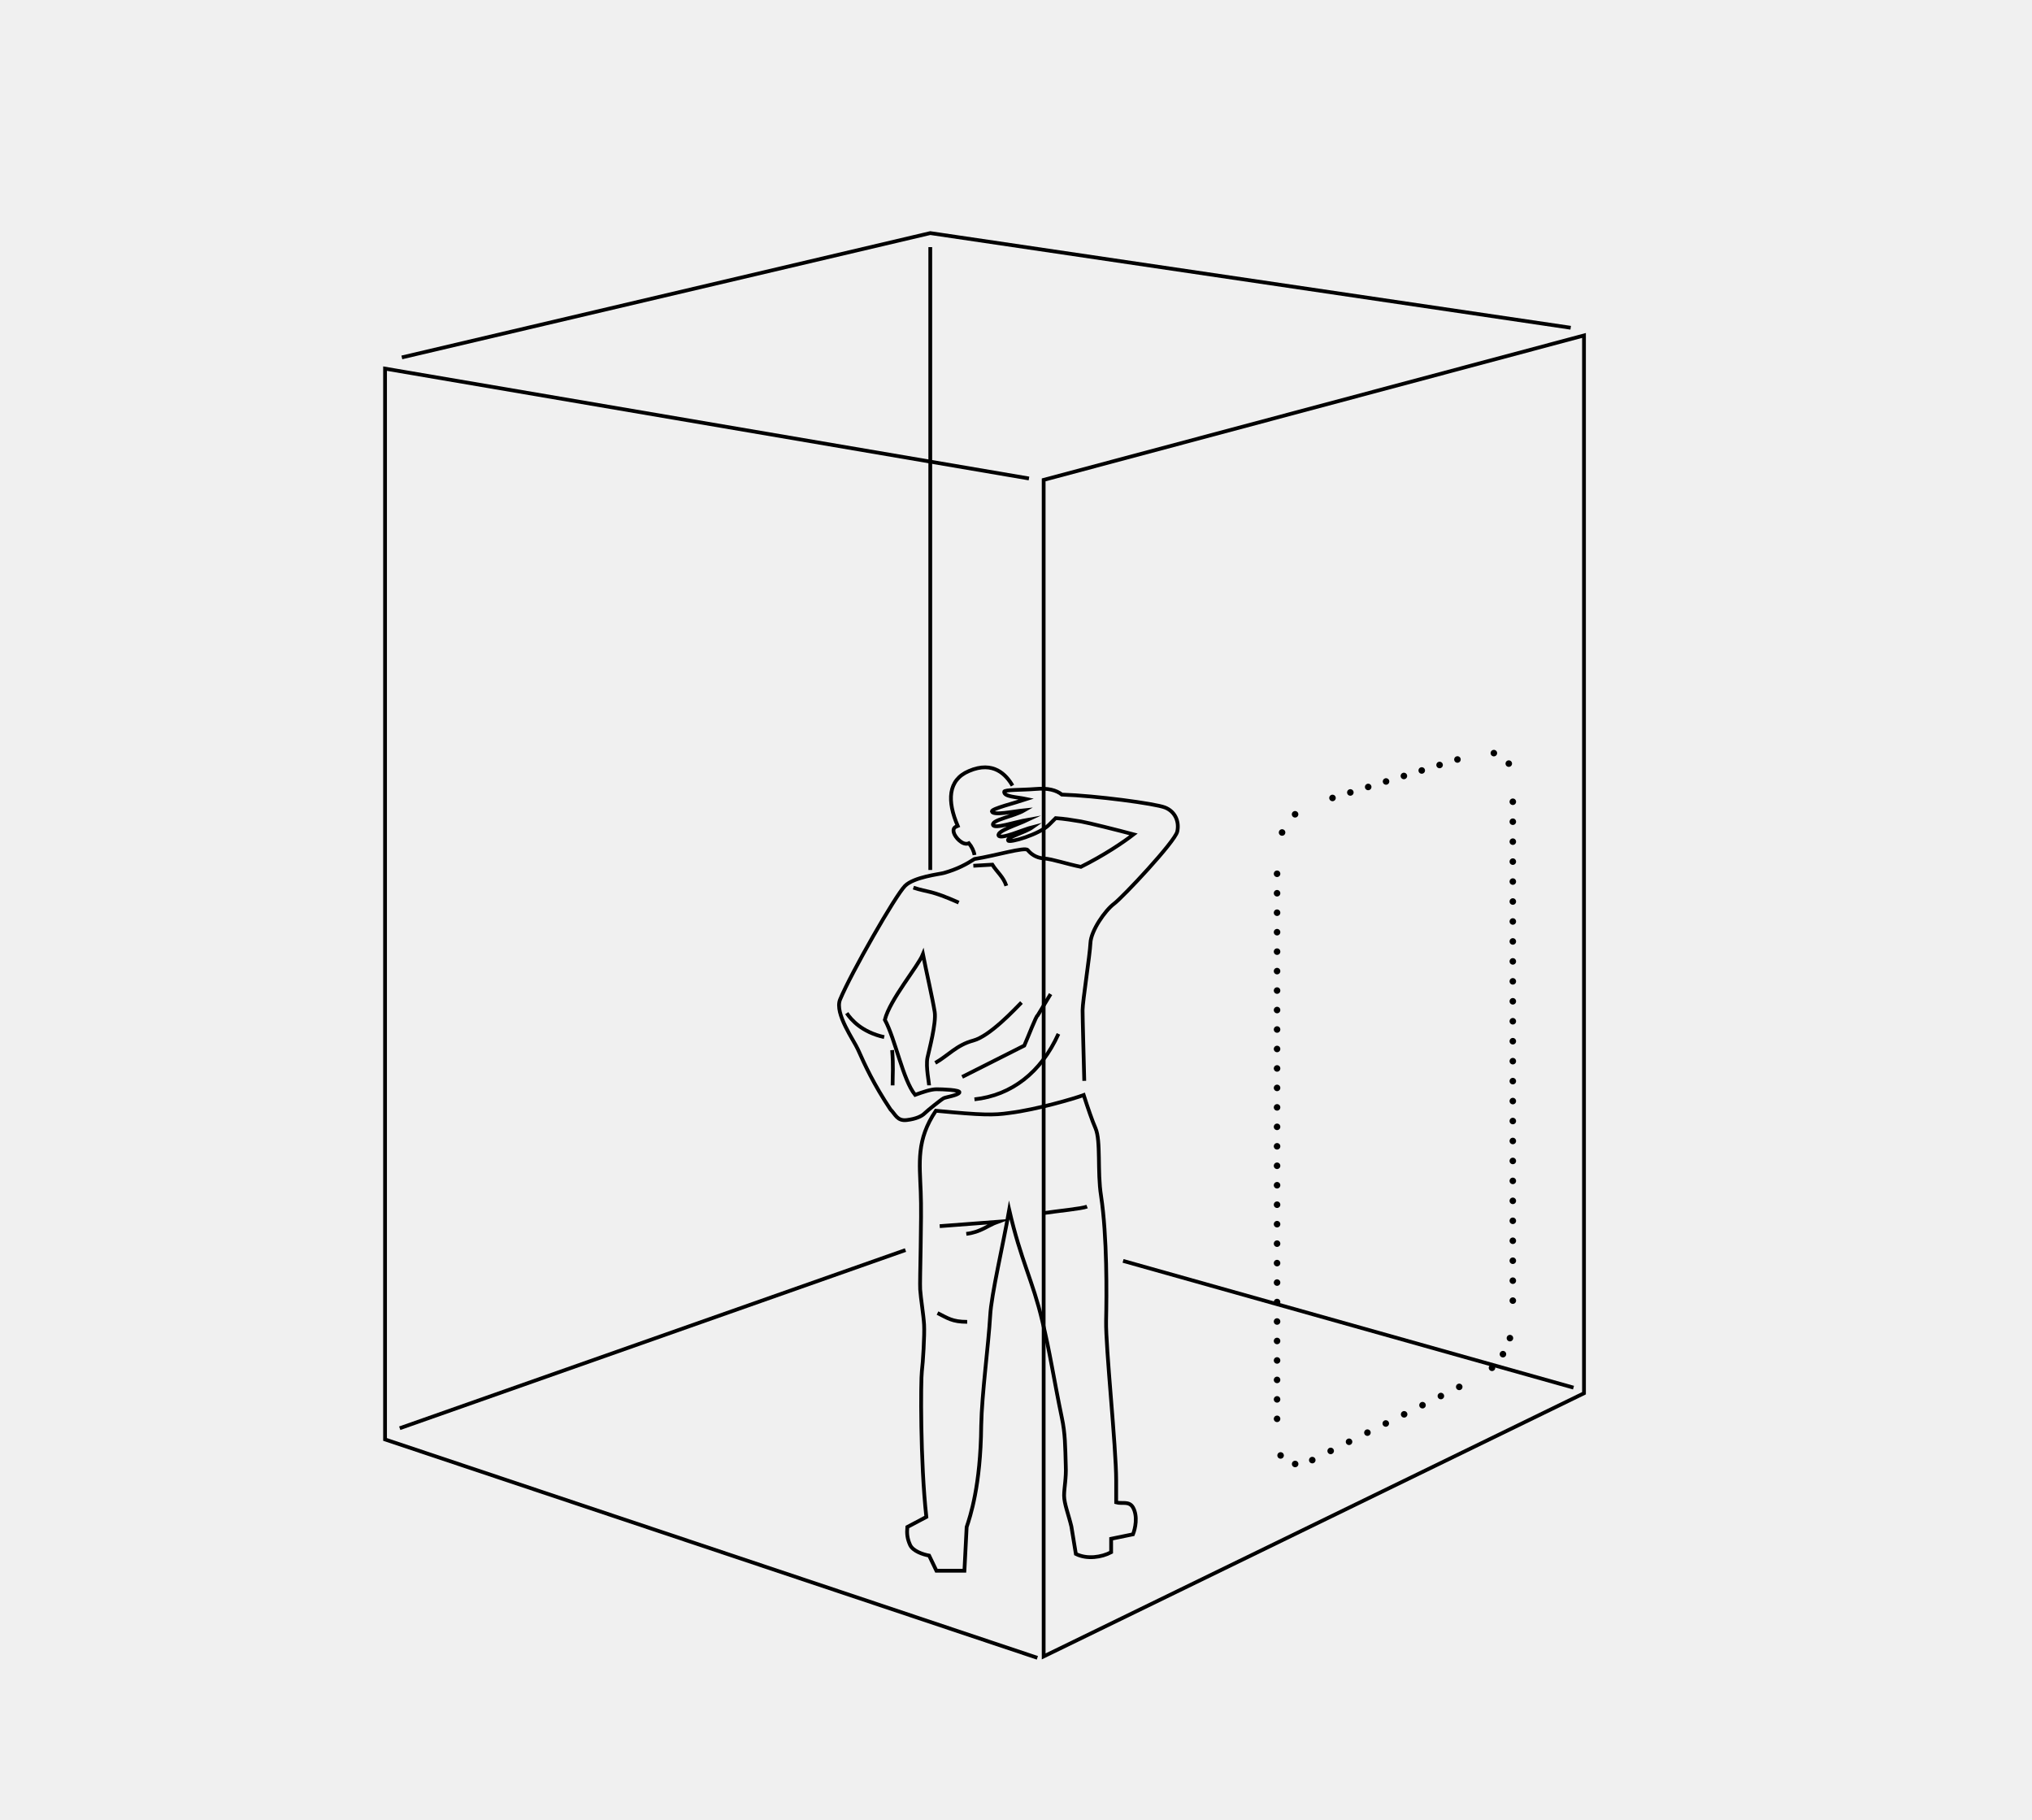
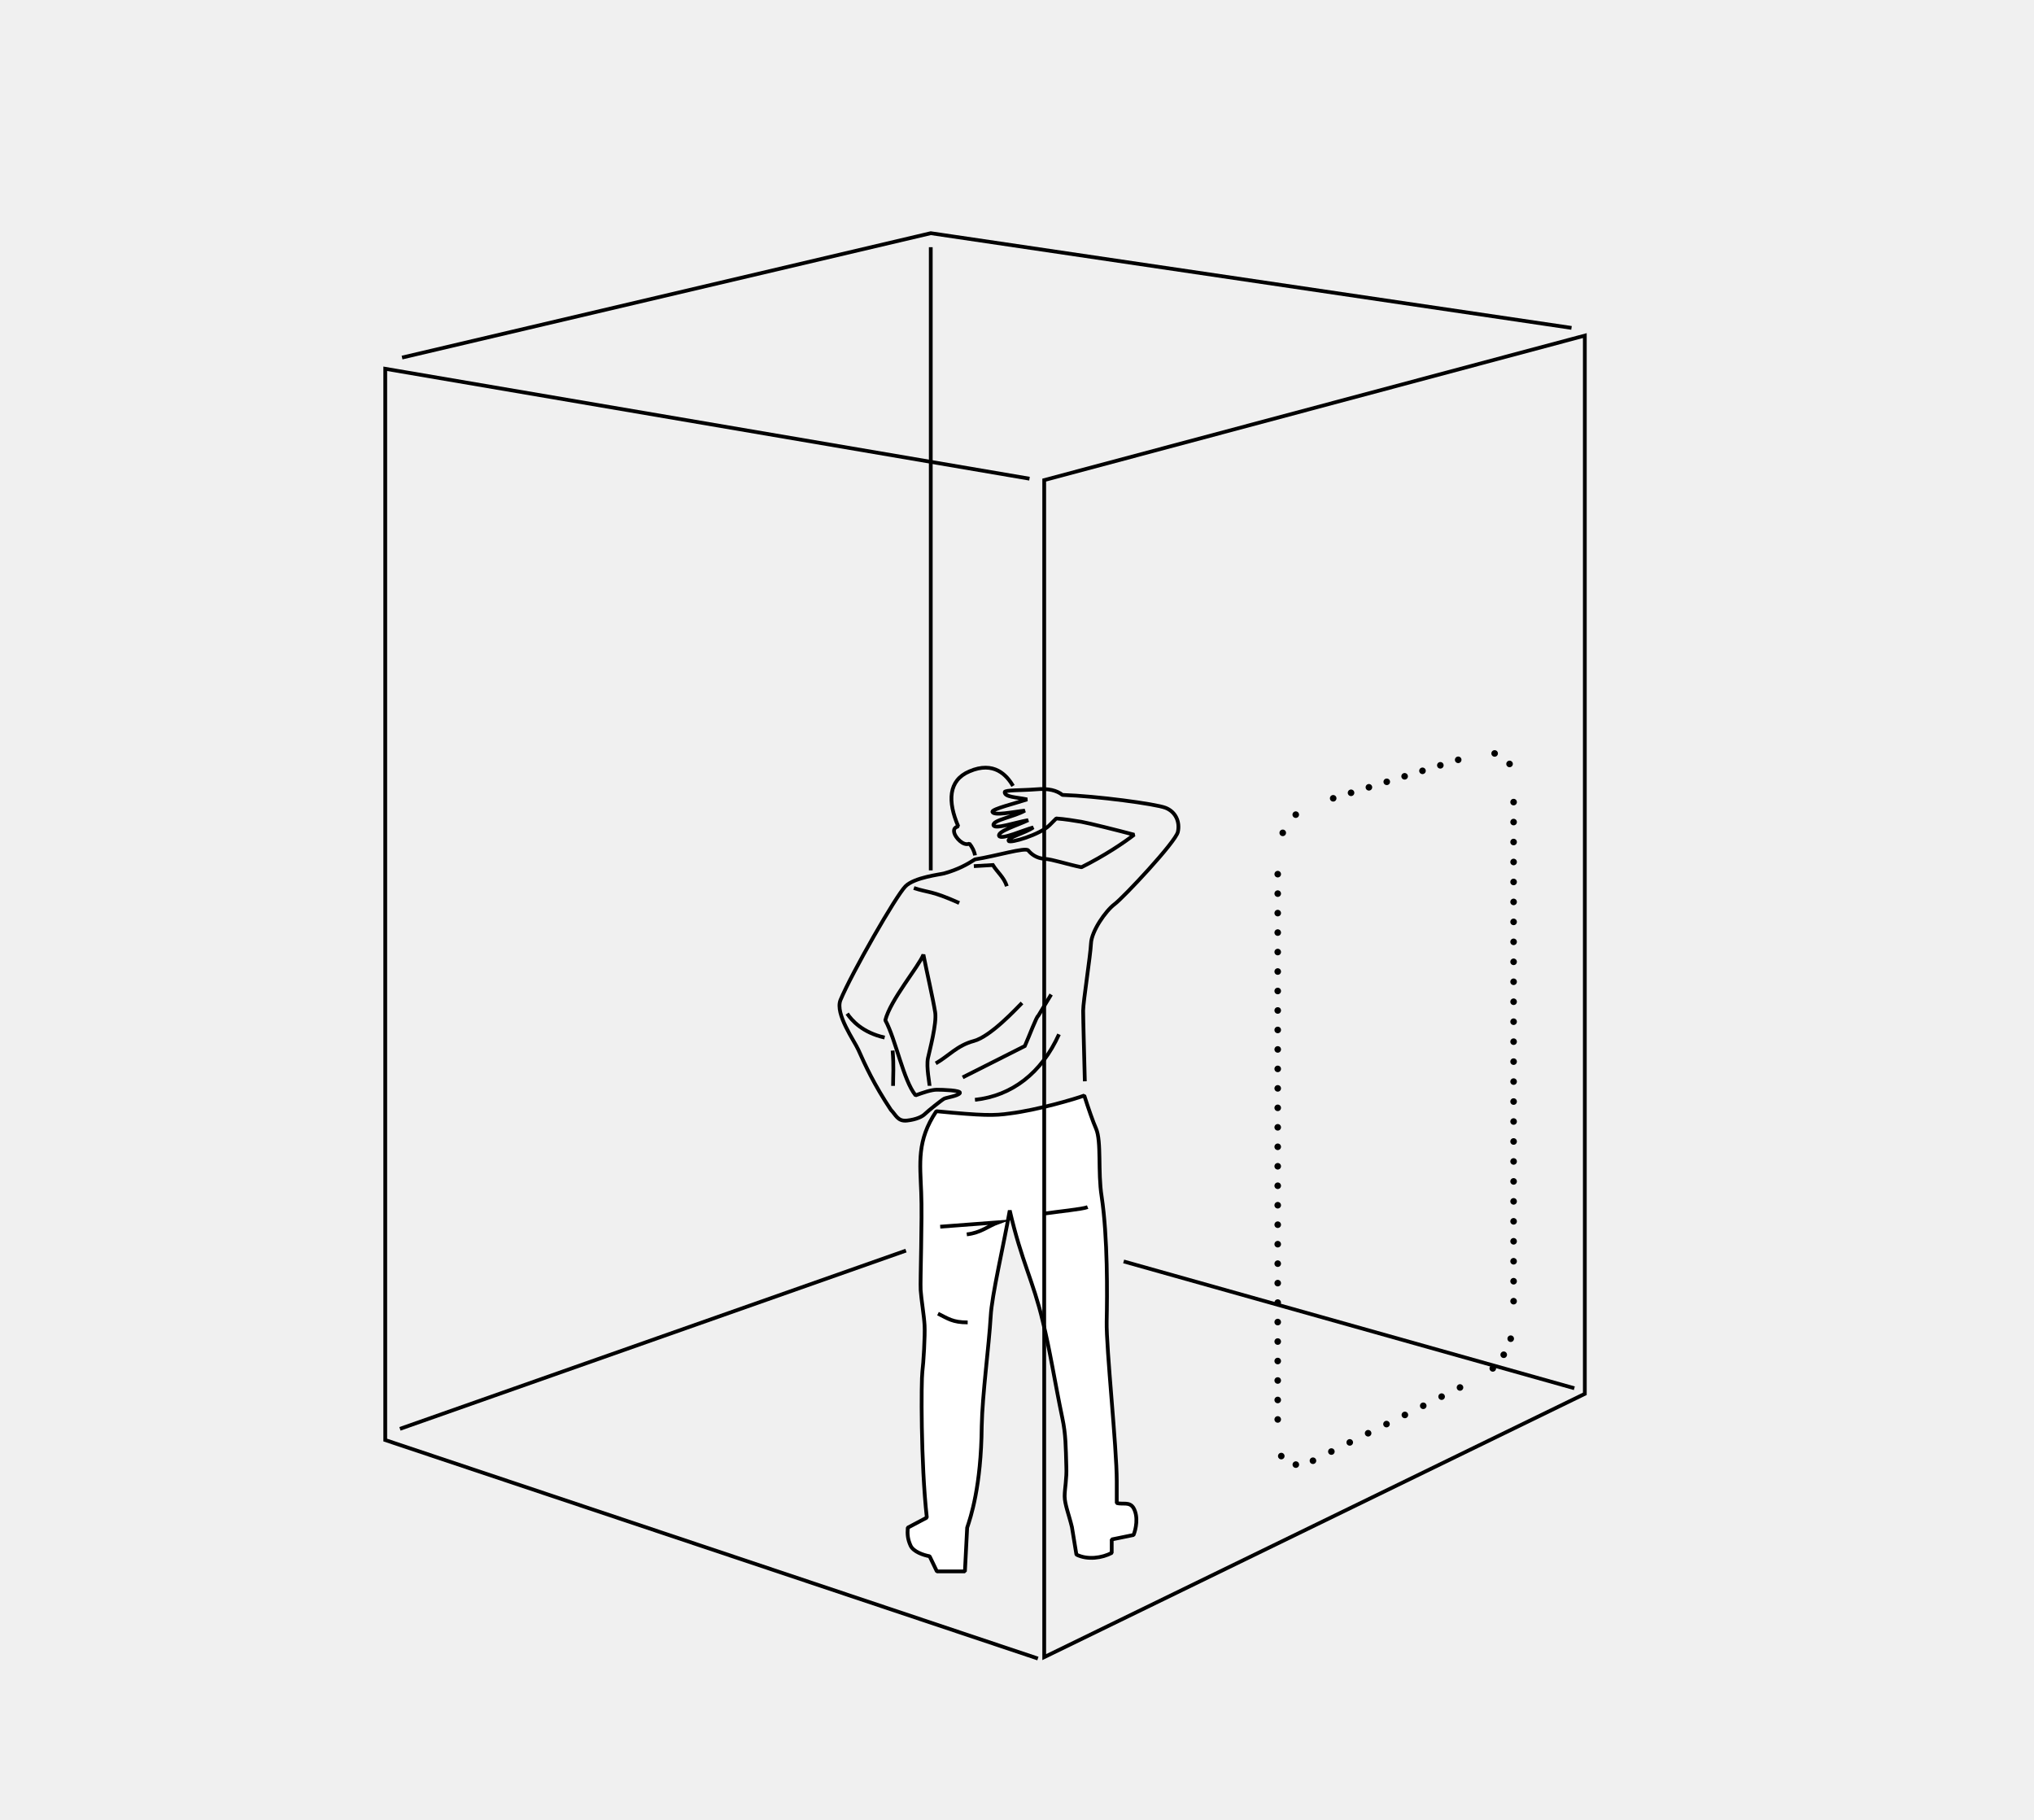
- <svg xmlns="http://www.w3.org/2000/svg" width="100%" height="100%" viewBox="0 0 1442 1291" version="1.1" xml:space="preserve" style="fill-rule:evenodd;clip-rule:evenodd;stroke-miterlimit:10;">
-   <g transform="matrix(1,0,0,1,0,-3096.68)">
-     <g id="Page-13" transform="matrix(2.66667,0,0,2.66667,0,3096.68)">
-       <rect x="0" y="0" width="540.71" height="483.793" style="fill:none;" />
-       <g id="Layer-1">
-         <g transform="matrix(1,0,0,1,249.047,413.791)">
-           <path d="M0,-118.225C12.518,-117.032 15.35,-117.032 19.523,-117.627C26.825,-118.523 36.959,-121.504 39.343,-122.399C40.387,-119.119 41.728,-115.244 42.473,-113.603C43.964,-110.173 42.919,-102.124 43.964,-95.564C45.603,-84.681 45.453,-69.326 45.304,-62.319C45.155,-55.311 47.986,-28.923 47.986,-19.829L47.986,-14.015C49.477,-13.569 51.415,-14.462 52.458,-12.673C53.799,-10.287 53.053,-7.008 52.458,-5.517L46.646,-4.325L46.646,-0.746C44.112,0.596 40.237,1.192 37.257,-0.298L36.064,-7.604C35.319,-10.735 34.128,-13.716 34.128,-15.804C34.128,-17.891 34.723,-20.425 34.574,-23.705C34.425,-28.923 34.425,-32.352 33.531,-36.526C31.445,-46.515 30.252,-54.566 28.315,-62.319C25.782,-73.052 22.652,-78.27 19.523,-91.836C17.883,-82.444 14.754,-69.326 14.456,-63.661C14.009,-55.908 12.221,-42.787 12.071,-34.44C11.922,-18.338 9.091,-10.139 8.196,-7.455L7.601,4.174L0.149,4.174L-1.788,0.149C-3.427,-0.15 -6.109,-1.044 -6.855,-2.685C-7.601,-4.325 -7.75,-5.666 -7.601,-7.455L-2.533,-10.139C-4.172,-24.898 -4.024,-46.664 -3.725,-48.901C-3.427,-51.137 -2.98,-58.59 -3.13,-61.274C-3.279,-63.958 -4.024,-68.282 -4.172,-70.666C-4.321,-73.052 -3.725,-89.6 -4.024,-96.607C-4.321,-104.508 -5.216,-110.472 0,-118.225Z" style="fill:none;fill-rule:nonzero;stroke:#000;stroke-width:1px;" />
-         </g>
-         <g transform="matrix(1,0,0,1,288.542,220.378)">
-           <path d="M0,67.231C-0.149,60.97 -0.447,50.834 -0.447,48.449C-0.447,46.064 1.491,33.839 1.641,30.56C1.789,27.282 5.516,21.915 7.9,20.126C10.286,18.337 24.149,3.58 24.746,0.896C25.342,-1.788 24.149,-4.47 21.466,-5.514C18.783,-6.557 3.132,-8.644 -5.962,-8.943C-7.453,-10.134 -9.689,-10.732 -12.969,-10.433C-16.695,-10.134 -21.317,-10.285 -21.317,-9.687C-21.317,-8.345 -18.186,-8.345 -15.354,-7.749C-18.484,-6.707 -24.596,-5.215 -24.596,-4.47C-24.297,-3.278 -18.931,-4.47 -15.951,-4.768C-18.782,-3.128 -24.596,-2.234 -24.297,-0.892C-24,0.3 -18.484,-1.638 -15.055,-2.234C-17.888,-0.892 -23.255,0.747 -22.807,1.94C-22.36,3.134 -16.099,0.3 -13.714,-0.296C-15.801,1.194 -20.721,2.386 -20.273,3.281C-19.975,4.027 -11.926,1.642 -9.391,-0.892L-7.602,-2.681C-5.367,-2.532 -2.684,-2.084 -0.895,-1.788C0.895,-1.49 9.243,0.598 13.118,1.642C10.436,3.728 5.367,7.157 -0.895,10.287C-4.621,9.542 -8.497,8.201 -10.733,8.052C-12.969,7.903 -14.31,6.71 -15.055,5.815C-15.801,4.921 -23.553,7.305 -29.216,8.201C-31.304,9.542 -33.689,10.884 -37.416,11.928C-38.459,12.225 -45.317,12.97 -47.702,15.356C-50.236,17.89 -62.012,38.46 -64.994,45.616C-66.485,49.343 -61.268,56.498 -60.224,58.884C-58.435,62.908 -56.05,68.126 -51.578,74.834C-50.236,76.174 -49.788,77.963 -47.254,77.666C-44.72,77.368 -43.23,76.622 -42.484,75.877C-41.739,75.131 -38.013,72.15 -37.416,71.851C-36.82,71.554 -33.689,71.107 -33.242,70.362C-32.795,69.616 -37.863,69.468 -39.354,69.468C-40.845,69.468 -42.932,70.212 -45.019,70.958C-48.299,66.933 -50.236,56.201 -53.068,50.983C-51.727,45.616 -44.273,36.821 -42.932,33.542C-42.037,38.163 -40.397,45.169 -39.801,48.896C-39.354,51.877 -41.292,59.032 -41.739,61.12C-42.186,63.504 -41.292,67.827 -41.292,68.423" style="fill:none;fill-rule:nonzero;stroke:#000;stroke-width:1px;" />
-         </g>
-         <g transform="matrix(1,0,0,1,269.439,220.812)">
-           <path d="M0,-11.767C-1.636,-14.598 -5.056,-18.471 -11.6,-15.641C-17.251,-13.256 -17.399,-7.597 -14.573,-1.042C-15.317,-0.744 -15.913,-0.447 -15.615,0.745C-15.317,1.937 -13.235,4.321 -11.6,3.576C-10.856,4.468 -10.262,5.661 -10.112,6.704" style="fill:none;fill-rule:nonzero;stroke:#000;stroke-width:1px;" />
-         </g>
-         <g transform="matrix(1,0,0,1,248.892,266.766)">
-           <path d="M0,16.068C3.426,14.133 5.66,11.307 10.129,10.116C14.598,8.926 21.449,1.488 22.939,0" style="fill:none;fill-rule:nonzero;stroke:#000;stroke-width:1px;" />
-         </g>
-         <g transform="matrix(1,0,0,1,256.049,264.524)">
-           <path d="M0,22.038L16.533,13.699C17.725,11.018 19.66,5.808 20.107,5.658L23.533,0" style="fill:none;fill-rule:nonzero;stroke:#000;stroke-width:1px;" />
-         </g>
-         <g transform="matrix(0.949694,0.313179,0.313179,-0.949694,243.996,234.407)">
-           <path d="M-0.319,-1.989C3.914,-1.988 4.107,-1.149 12.382,-1.989" style="fill:none;fill-rule:nonzero;stroke:#000;stroke-width:1px;" />
-         </g>
-         <g transform="matrix(1,0,0,1,259.022,235.418)">
-           <path d="M0,-5.039L5.057,-5.336C6.246,-3.409 8.03,-2.074 8.774,0.297" style="fill:none;fill-rule:nonzero;stroke:#000;stroke-width:1px;" />
-         </g>
-         <g transform="matrix(0.842448,0.538778,0.538778,-0.842448,227.835,267.414)">
-           <path d="M-0.932,-3.187C1.029,-4.043 5.166,-5.268 10.897,-3.187" style="fill:none;fill-rule:nonzero;stroke:#000;stroke-width:1px;" />
-         </g>
-         <g transform="matrix(-0.0125575,-0.999921,-0.999921,0.0125575,242.294,284.123)">
-           <path d="M-4.639,4.815C-1.506,4.776 0.28,4.519 4.758,4.815" style="fill:none;fill-rule:nonzero;stroke:#000;stroke-width:1px;" />
-         </g>
-         <g transform="matrix(-0.788787,0.614666,0.614666,0.788787,267.034,297.554)">
-           <path d="M-25.339,-8.707C-15.384,-3.445 -5.405,-3.486 2.992,-8.707" style="fill:none;fill-rule:nonzero;stroke:#000;stroke-width:1px;" />
-         </g>
-         <g transform="matrix(0.989004,-0.147887,-0.147887,-0.989004,277.861,323.654)">
-           <path d="M-0.065,0.869C3.853,0.869 10.127,0.517 11.688,0.869" style="fill:none;fill-rule:nonzero;stroke:#000;stroke-width:1px;" />
-         </g>
-         <g transform="matrix(0.958906,0.283724,0.283724,-0.958906,249.98,348.331)">
-           <path d="M-0.169,-1.168C2.775,-1.666 4.207,-2.309 8.064,-1.168" style="fill:none;fill-rule:nonzero;stroke:#000;stroke-width:1px;" />
-         </g>
-         <g transform="matrix(1,0,0,1,250.074,327.153)">
-           <path d="M0,-0.877L15.466,-2.046C12.667,-1.023 10.899,0.731 7.07,1.169" style="fill:none;fill-rule:nonzero;stroke:#000;stroke-width:1px;" />
-         </g>
-         <g transform="matrix(0,-1,-1,0,455.352,193.119)">
-           <path d="M-177.616,33.824L103.856,33.824L65.422,177.616L-247.647,177.616L-177.616,33.824Z" style="fill:none;fill-rule:nonzero;stroke:#000;stroke-width:1px;" />
-         </g>
-         <g transform="matrix(1,0,0,1,273.825,411.906)">
-           <path d="M0,-284.583L-171.356,-313.817L-171.356,-28.88L2.235,29.234" style="fill:none;fill-rule:nonzero;stroke:#000;stroke-width:1px;" />
-         </g>
-         <g transform="matrix(1,0,0,1,417.989,69.9189)">
-           <path d="M0,17.295L-170.426,-7.894L-311.051,25.189" style="fill:none;fill-rule:nonzero;stroke:#000;stroke-width:1px;" />
-         </g>
-         <g transform="matrix(0.94319,-0.332255,-0.332255,-0.94319,118.078,401.059)">
-           <path d="M-4.053,23.705L138.641,23.706" style="fill:none;fill-rule:nonzero;stroke:#000;stroke-width:1px;" />
-         </g>
-         <g transform="matrix(0.962618,0.270864,0.270864,-0.962618,305.677,319.913)">
-           <path d="M-2.327,-16.864L122.192,-16.864" style="fill:none;fill-rule:nonzero;stroke:#000;stroke-width:1px;" />
-         </g>
-         <g transform="matrix(0,-1,-1,0,330.438,148.624)">
-           <path d="M-82.876,82.876L82.876,82.876" style="fill:none;fill-rule:nonzero;stroke:#000;stroke-width:1px;" />
-         </g>
-         <g transform="matrix(-0.717578,-0.696478,-0.696478,0.717578,342.254,384.093)">
-           <path d="M-5.535,2.245C-4.054,3.572 -1.913,4.269 0.91,2.245" style="fill:none;fill-rule:nonzero;stroke:#000;stroke-width:1.74px;stroke-linecap:round;stroke-linejoin:round;stroke-miterlimit:4;stroke-dasharray:0,4.71;" />
-         </g>
-         <g transform="matrix(0,-1,-1,0,413.655,303.739)">
-           <path d="M-73.808,73.808L73.808,73.808" style="fill:none;fill-rule:nonzero;stroke:#000;stroke-width:1.74px;stroke-linecap:round;stroke-linejoin:round;stroke-miterlimit:4;stroke-dasharray:0,5.18;" />
-         </g>
-         <g transform="matrix(0.668352,-0.743845,-0.743845,-0.668352,344.606,222.629)">
-           <path d="M-1.465,3.286C0.946,4.095 4.02,4.468 7.37,3.286" style="fill:none;fill-rule:nonzero;stroke:#000;stroke-width:1.74px;stroke-linecap:round;stroke-linejoin:round;stroke-miterlimit:4;stroke-dasharray:0,6;" />
-         </g>
-         <g transform="matrix(0.955741,-0.294208,-0.294208,-0.955741,356.999,217.327)">
-           <path d="M-0.824,5.481L36.431,5.481" style="fill:none;fill-rule:nonzero;stroke:#000;stroke-width:1.74px;stroke-linecap:round;stroke-linejoin:round;stroke-miterlimit:4;stroke-dasharray:0,4.97;" />
-         </g>
-         <g transform="matrix(0.684097,0.729391,0.729391,-0.684097,400.176,199.455)">
-           <path d="M-1.112,-2.569C0.619,-1.357 3.003,-0.744 5.93,-2.568" style="fill:none;fill-rule:nonzero;stroke:#000;stroke-width:1.74px;stroke-linecap:round;stroke-linejoin:round;stroke-miterlimit:4;stroke-dasharray:0,5.01;" />
-         </g>
-         <g transform="matrix(0,1,1,0,470.323,281.08)">
-           <path d="M-67.738,-67.738L67.738,-67.738" style="fill:none;fill-rule:nonzero;stroke:#000;stroke-width:1.74px;stroke-linecap:round;stroke-linejoin:round;stroke-miterlimit:4;stroke-dasharray:0,5.31;" />
-         </g>
-         <g transform="matrix(-0.575712,0.817653,0.817653,0.575712,400.452,366.135)">
-           <path d="M-9.017,-4.679C-6.116,-3.693 -1.994,-3.031 2.428,-4.679" style="fill:none;fill-rule:nonzero;stroke:#000;stroke-width:1.74px;stroke-linecap:round;stroke-linejoin:round;stroke-miterlimit:4;stroke-dasharray:0,4.67;" />
-         </g>
-         <g transform="matrix(-0.895095,0.445875,0.445875,0.895095,357.657,394.524)">
-           <path d="M-38.814,-9.132L2.149,-9.132" style="fill:none;fill-rule:nonzero;stroke:#000;stroke-width:1.74px;stroke-linecap:round;stroke-linejoin:round;stroke-miterlimit:4;stroke-dasharray:0,5.46;" />
-         </g>
-         <g transform="matrix(1,0,0,1,339.847,394.327)">
-           <path d="M9.37,-5.8L9.37,-5.8" style="fill:none;fill-rule:nonzero;stroke:#000;stroke-width:1.74px;stroke-linecap:round;stroke-linejoin:round;stroke-miterlimit:4;" />
-         </g>
-       </g>
-     </g>
+ <svg xmlns="http://www.w3.org/2000/svg" width="100%" height="100%" viewBox="0 0 541 484" version="1.1" xml:space="preserve" style="fill-rule:evenodd;clip-rule:evenodd;stroke-miterlimit:1;">
+   <rect id="Page-13" x="0" y="0" width="540.71" height="483.793" style="fill:none;" />
+   <g id="Layer-1">
+     <path d="M249.18,295.812c12.445,1.186 15.261,1.186 19.408,0.594c7.259,-0.891 17.335,-3.855 19.704,-4.746c1.039,3.261 2.371,7.113 3.112,8.745c1.482,3.41 0.443,11.411 1.482,17.934c1.631,10.819 1.481,26.084 1.334,33.051c-0.149,6.966 2.667,33.199 2.667,42.242l0,5.778c1.479,0.445 3.407,-0.444 4.445,1.338c1.334,2.366 0.59,5.629 0,7.111l-5.778,1.186l0,3.557c-2.52,1.335 -6.374,1.928 -9.334,0.446l-1.185,-7.264c-0.742,-3.113 -1.925,-6.077 -1.925,-8.151c0,-2.075 0.591,-4.594 0.444,-7.857c-0.149,-5.187 -0.149,-8.595 -1.039,-12.745c-2.074,-9.931 -3.26,-17.934 -5.185,-25.641c-2.519,-10.669 -5.63,-15.858 -8.742,-29.346c-1.628,9.338 -4.741,22.379 -5.036,28.012c-0.447,7.707 -2.221,20.752 -2.372,29.051c-0.146,16.007 -2.963,24.155 -3.851,26.824l-0.593,11.565l-7.409,-0l-1.925,-4.004c-1.63,-0.297 -4.297,-1.187 -5.036,-2.817c-0.741,-1.63 -0.891,-2.963 -0.741,-4.744l5.037,-2.669c-1.629,-14.671 -1.481,-36.31 -1.186,-38.534c0.296,-2.223 0.74,-9.632 0.591,-12.299c-0.146,-2.671 -0.886,-6.967 -1.034,-9.338c-0.149,-2.37 0.443,-18.823 0.148,-25.788c-0.297,-7.857 -1.187,-13.785 3.999,-21.491" style="fill:#fff;fill-rule:nonzero;" />
+     <path d="M249.047,295.566c12.518,1.193 15.35,1.193 19.523,0.598c7.302,-0.896 17.436,-3.877 19.82,-4.772c1.044,3.28 2.385,7.155 3.13,8.796c1.491,3.43 0.446,11.479 1.491,18.039c1.639,10.883 1.489,26.238 1.34,33.245c-0.149,7.008 2.682,33.396 2.682,42.49l0,5.814c1.491,0.446 3.429,-0.447 4.472,1.342c1.341,2.386 0.595,5.665 0,7.156l-5.812,1.192l0,3.579c-2.534,1.342 -6.409,1.938 -9.389,0.448l-1.193,-7.306c-0.745,-3.131 -1.936,-6.112 -1.936,-8.2c0,-2.087 0.595,-4.621 0.446,-7.901c-0.149,-5.218 -0.149,-8.647 -1.043,-12.821c-2.086,-9.989 -3.279,-18.04 -5.216,-25.793c-2.533,-10.733 -5.663,-15.951 -8.792,-29.517c-1.64,9.392 -4.769,22.51 -5.067,28.175c-0.447,7.753 -2.235,20.874 -2.385,29.221c-0.149,16.102 -2.98,24.301 -3.875,26.985l-0.595,11.629l-7.452,0l-1.937,-4.025c-1.639,-0.299 -4.321,-1.193 -5.067,-2.834c-0.746,-1.64 -0.895,-2.981 -0.746,-4.77l5.068,-2.684c-1.639,-14.759 -1.491,-36.525 -1.192,-38.762c0.298,-2.236 0.745,-9.689 0.595,-12.373c-0.149,-2.684 -0.894,-7.008 -1.042,-9.392c-0.149,-2.386 0.447,-18.934 0.148,-25.941c-0.297,-7.901 -1.192,-13.865 4.024,-21.618Z" style="fill:none;fill-rule:nonzero;stroke:#000;stroke-width:1px;" />
+     <path d="M288.542,287.609c-0.149,-6.261 -0.447,-16.397 -0.447,-18.782c0,-2.385 1.938,-14.61 2.088,-17.889c0.148,-3.278 3.875,-8.645 6.259,-10.434c2.386,-1.789 16.249,-16.546 16.846,-19.23c0.596,-2.684 -0.597,-5.366 -3.28,-6.41c-2.683,-1.043 -18.334,-3.13 -27.428,-3.429c-1.491,-1.191 -3.727,-1.789 -7.007,-1.49c-3.726,0.299 -8.348,0.148 -8.348,0.746c-0,1.342 3.131,1.342 5.963,1.938c-3.13,1.042 -9.242,2.534 -9.242,3.279c0.299,1.192 5.665,0 8.645,-0.298c-2.831,1.64 -8.645,2.534 -8.346,3.876c0.297,1.192 5.813,-0.746 9.242,-1.342c-2.833,1.342 -8.2,2.981 -7.752,4.174c0.447,1.194 6.708,-1.64 9.093,-2.236c-2.087,1.49 -7.007,2.682 -6.559,3.577c0.298,0.746 8.347,-1.639 10.882,-4.173l1.789,-1.789c2.235,0.149 4.918,0.597 6.707,0.893c1.79,0.298 10.138,2.386 14.013,3.43c-2.682,2.086 -7.751,5.515 -14.013,8.645c-3.726,-0.745 -7.602,-2.086 -9.838,-2.235c-2.236,-0.149 -3.577,-1.342 -4.322,-2.237c-0.746,-0.894 -8.498,1.49 -14.161,2.386c-2.088,1.341 -4.473,2.683 -8.2,3.727c-1.043,0.297 -7.901,1.042 -10.286,3.428c-2.534,2.534 -14.31,23.104 -17.292,30.26c-1.491,3.727 3.726,10.882 4.77,13.268c1.789,4.024 4.174,9.242 8.646,15.95c1.342,1.34 1.79,3.129 4.324,2.832c2.534,-0.298 4.024,-1.044 4.77,-1.789c0.745,-0.746 4.471,-3.727 5.068,-4.026c0.596,-0.297 3.727,-0.744 4.174,-1.489c0.447,-0.746 -4.621,-0.894 -6.112,-0.894c-1.491,0 -3.578,0.744 -5.665,1.49c-3.28,-4.025 -5.217,-14.757 -8.049,-19.975c1.341,-5.367 8.795,-14.162 10.136,-17.441c0.895,4.621 2.535,11.627 3.131,15.354c0.447,2.981 -1.491,10.136 -1.938,12.224c-0.447,2.384 0.447,6.707 0.447,7.303" style="fill:none;fill-rule:nonzero;stroke:#000;stroke-width:1px;" />
+     <path d="M269.439,209.045c-1.636,-2.831 -5.056,-6.704 -11.6,-3.874c-5.651,2.385 -5.799,8.044 -2.973,14.599c-0.744,0.298 -1.34,0.595 -1.042,1.787c0.298,1.192 2.38,3.576 4.015,2.831c0.744,0.892 1.338,2.085 1.488,3.128" style="fill:none;fill-rule:nonzero;stroke:#000;stroke-width:1px;" />
+     <path d="M248.892,282.834c3.426,-1.935 5.66,-4.761 10.129,-5.952c4.469,-1.19 11.32,-8.628 12.81,-10.116" style="fill:none;fill-rule:nonzero;stroke:#000;stroke-width:1px;stroke-miterlimit:10;" />
+     <path d="M256.049,286.562l16.533,-8.339c1.192,-2.681 3.127,-7.891 3.574,-8.041l3.426,-5.658" style="fill:none;fill-rule:nonzero;stroke:#000;stroke-width:1px;stroke-miterlimit:10;" />
+     <path d="M243.07,236.196c4.021,1.325 4.467,0.589 12.063,3.978" style="fill:none;fill-rule:nonzero;stroke:#000;stroke-width:1px;stroke-miterlimit:10;" />
+     <path d="M259.022,230.379l5.058,-0.297c1.188,1.927 2.972,3.262 3.716,5.633" style="fill:none;fill-rule:nonzero;stroke:#000;stroke-width:1px;stroke-miterlimit:10;" />
+     <path d="M225.333,269.597c1.19,1.778 4.016,5.039 9.965,6.373" style="fill:none;fill-rule:nonzero;stroke:#000;stroke-width:1px;stroke-miterlimit:10;" />
+     <path d="M237.538,288.822c-0,-3.133 0.234,-4.922 -0.118,-9.396" style="fill:none;fill-rule:nonzero;stroke:#000;stroke-width:1px;stroke-miterlimit:10;" />
+     <path d="M281.669,275.111c-4.618,10.27 -12.514,16.371 -22.347,17.414" style="fill:none;fill-rule:nonzero;stroke:#000;stroke-width:1px;stroke-miterlimit:10;" />
+     <path d="M277.669,322.804c3.875,-0.579 10.132,-1.159 11.623,-1.738" style="fill:none;fill-rule:nonzero;stroke:#000;stroke-width:1px;stroke-miterlimit:10;" />
+     <path d="M249.486,349.403c2.682,1.313 3.873,2.336 7.895,2.336" style="fill:none;fill-rule:nonzero;stroke:#000;stroke-width:1px;stroke-miterlimit:10;" />
+     <path d="M250.074,326.276l15.466,-1.169c-2.799,1.023 -4.567,2.777 -8.396,3.215" style="fill:none;fill-rule:nonzero;stroke:#000;stroke-width:1px;stroke-miterlimit:10;" />
+     <path d="M421.528,370.734l-0,-281.472l-143.791,38.435l-0,313.069l143.791,-70.032Z" style="fill:none;fill-rule:nonzero;stroke:#000;stroke-width:1px;stroke-miterlimit:10;" />
+     <path d="M273.825,127.323l-171.356,-29.234l-0,284.937l173.591,58.114" style="fill:none;fill-rule:nonzero;stroke:#000;stroke-width:1px;stroke-miterlimit:10;" />
+     <path d="M417.989,87.214l-170.426,-25.189l-140.625,33.083" style="fill:none;fill-rule:nonzero;stroke:#000;stroke-width:1px;stroke-miterlimit:10;" />
+     <path d="M106.379,380.047l134.588,-47.411" style="fill:none;fill-rule:nonzero;stroke:#000;stroke-width:1px;stroke-miterlimit:10;" />
+     <path d="M298.869,335.517l119.865,33.728" style="fill:none;fill-rule:nonzero;stroke:#000;stroke-width:1px;stroke-miterlimit:10;" />
+     <path d="M247.563,231.5l-0,-165.751" style="fill:none;fill-rule:nonzero;stroke:#000;stroke-width:1px;stroke-miterlimit:10;" />
+     <path d="M344.663,389.559c-1.988,-0.079 -4.009,-1.07 -4.625,-4.489" style="fill:none;fill-rule:nonzero;stroke:#000;stroke-width:1.75px;stroke-linecap:round;stroke-linejoin:round;stroke-miterlimit:4;stroke-dasharray:0,4.71;" />
+     <path d="M339.847,377.547l0,-147.616" style="fill:none;fill-rule:nonzero;stroke:#000;stroke-width:1.75px;stroke-linecap:round;stroke-linejoin:round;stroke-miterlimit:4;stroke-dasharray:0,5.18;" />
+     <path d="M341.182,221.523c1.01,-2.334 2.787,-4.87 5.905,-6.572" style="fill:none;fill-rule:nonzero;stroke:#000;stroke-width:1.75px;stroke-linecap:round;stroke-linejoin:round;stroke-miterlimit:4;stroke-dasharray:0,6;" />
+     <path d="M354.599,212.332l35.607,-10.961" style="fill:none;fill-rule:nonzero;stroke:#000;stroke-width:1.75px;stroke-linecap:round;stroke-linejoin:round;stroke-miterlimit:4;stroke-dasharray:0,4.97;" />
+     <path d="M397.542,200.4c2.068,0.434 4.146,1.754 4.818,5.137" style="fill:none;fill-rule:nonzero;stroke:#000;stroke-width:1.75px;stroke-linecap:round;stroke-linejoin:round;stroke-miterlimit:4;stroke-dasharray:0,5.01;" />
+     <path d="M402.585,213.342l0,135.476" style="fill:none;fill-rule:nonzero;stroke:#000;stroke-width:1.75px;stroke-linecap:round;stroke-linejoin:round;stroke-miterlimit:4;stroke-dasharray:0,5.31;" />
+     <path d="M401.817,356.068c-0.864,2.94 -2.696,6.691 -6.589,9.358" style="fill:none;fill-rule:nonzero;stroke:#000;stroke-width:1.75px;stroke-linecap:round;stroke-linejoin:round;stroke-miterlimit:4;stroke-dasharray:0,4.67;" />
+     <path d="M388.327,369.044l-36.665,18.264" style="fill:none;fill-rule:nonzero;stroke:#000;stroke-width:1.75px;stroke-linecap:round;stroke-linejoin:round;stroke-miterlimit:4;stroke-dasharray:0,5.46;" />
+     <path d="M349.217,388.527l0,-0" style="fill:none;fill-rule:nonzero;stroke:#000;stroke-width:1.75px;stroke-linecap:round;stroke-linejoin:round;stroke-miterlimit:4;" />
  </g>
</svg>
